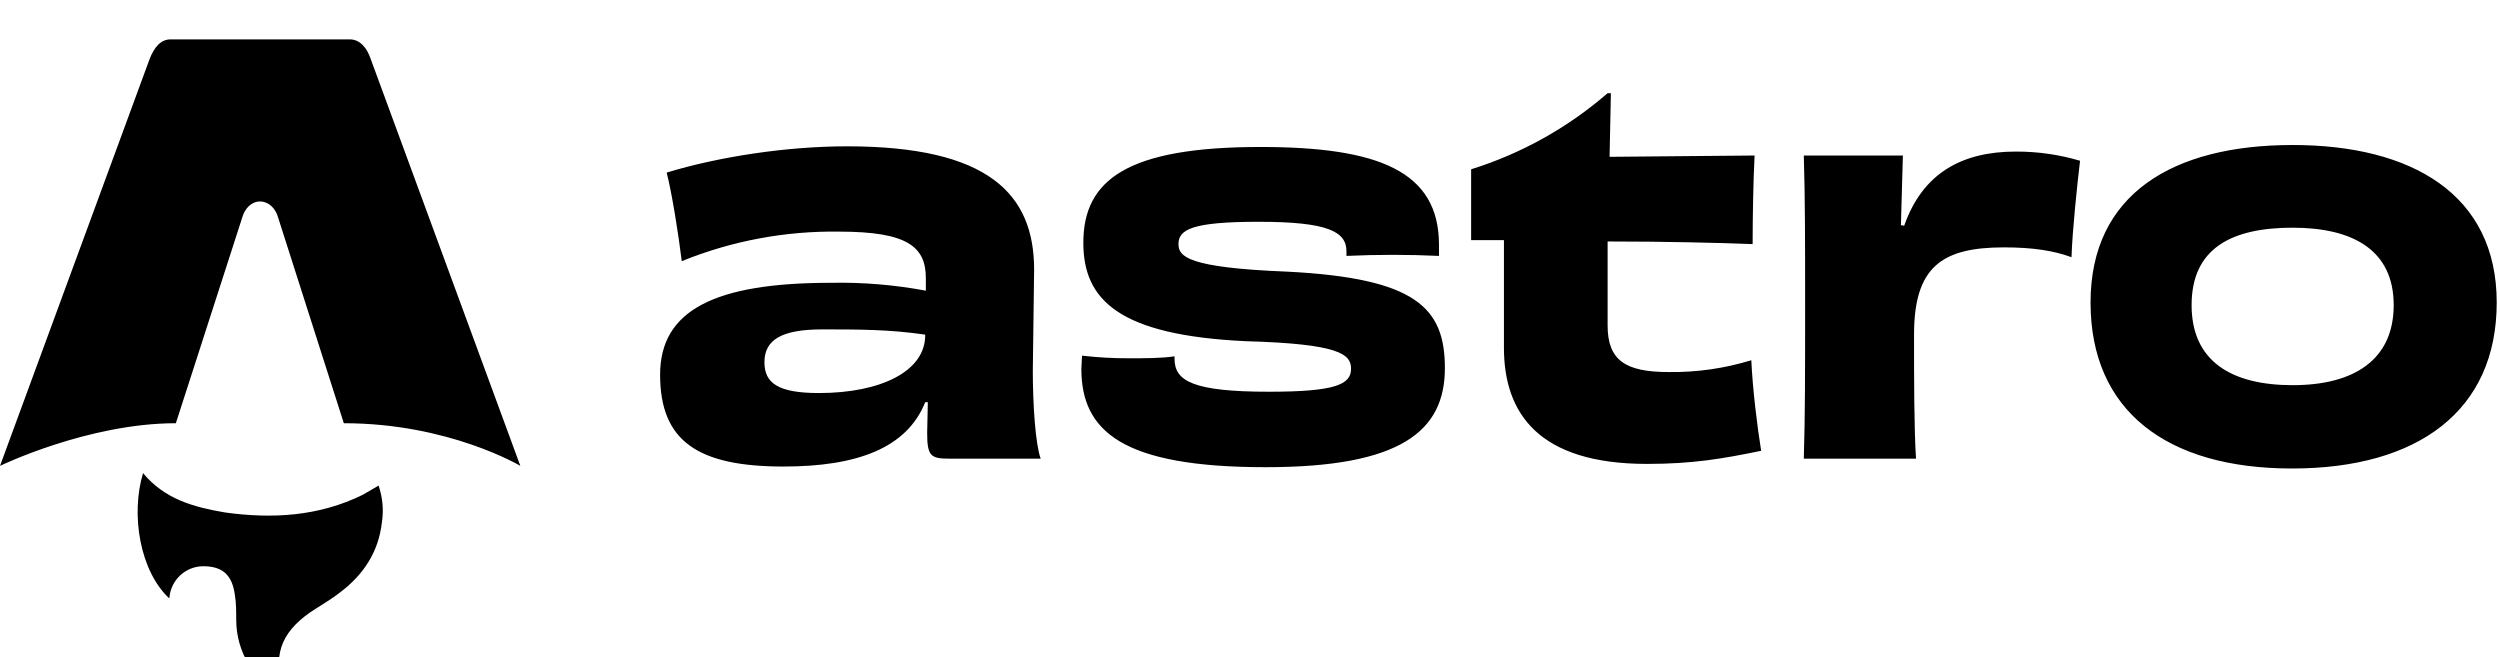
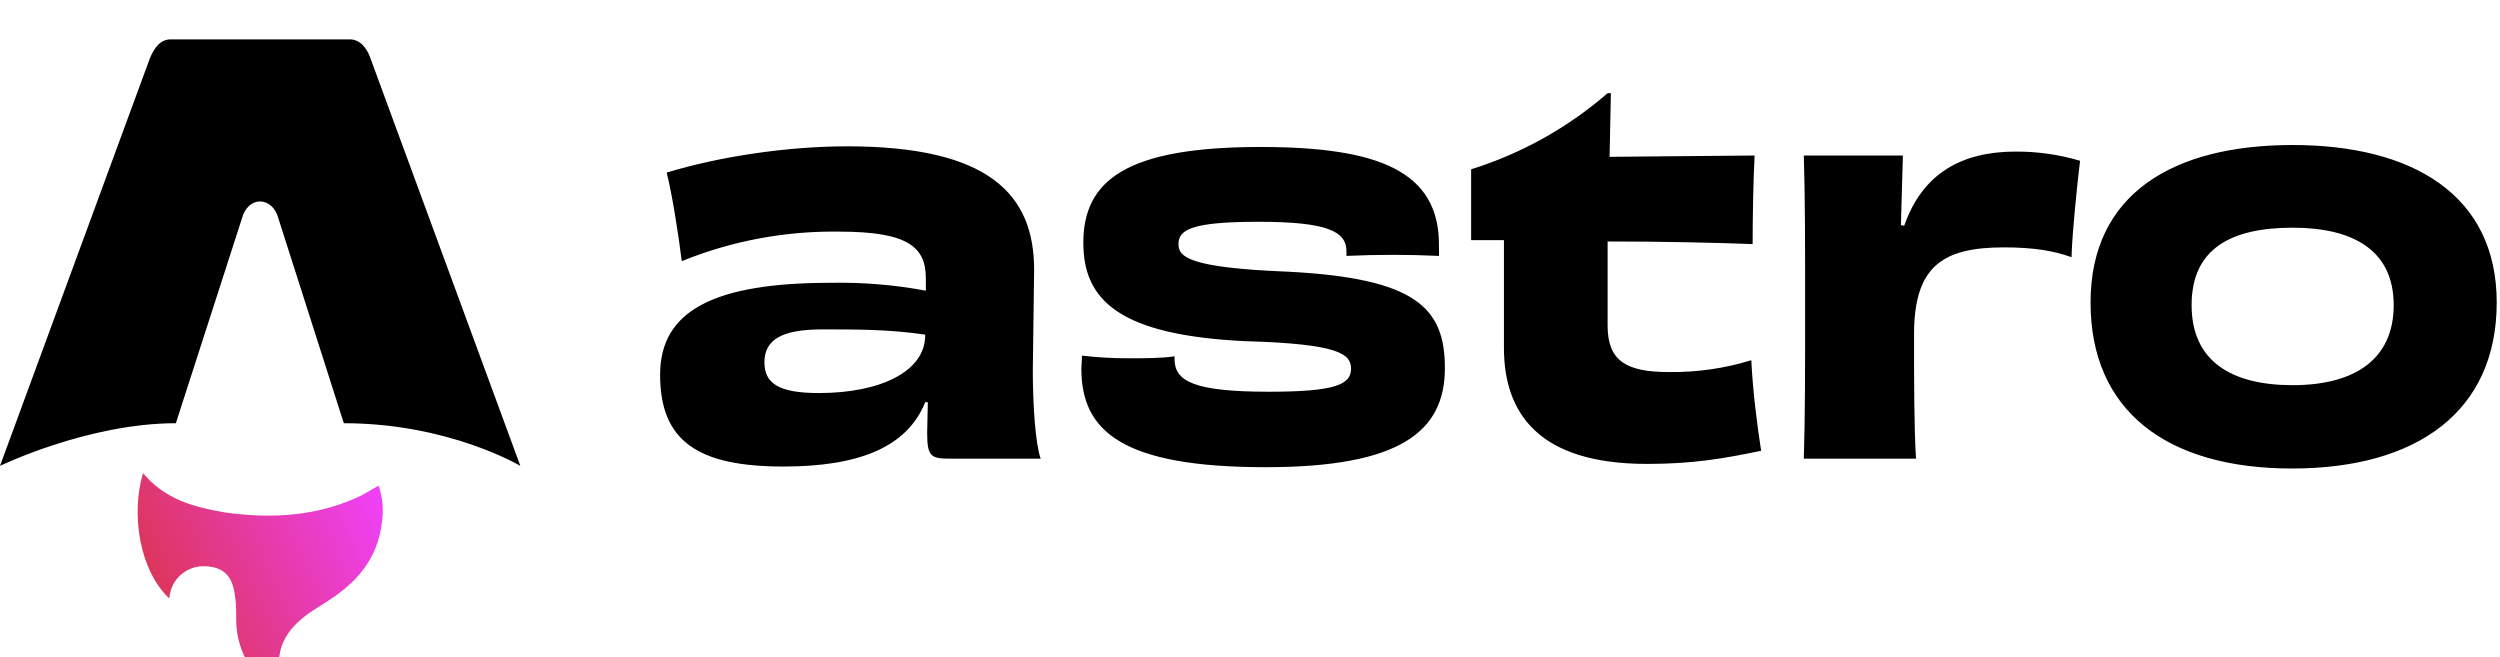
<svg xmlns="http://www.w3.org/2000/svg" viewBox="0 -6 381 100">
  <path class="flame" fill="currentColor" d="M25.8 85.2c-4.5-4.2-5.9-12.8-4-19.1 3.3 4 7.8 5.2 12.5 6 7.2 1 14.3.6 21-2.7l2.4-1.4c.6 1.8.8 3.7.5 5.6-.5 4.5-2.8 8-6.4 10.7-1.4 1.1-3 2-4.5 3-4.6 3.2-5.8 6.8-4 12.1v.6a12 12 0 0 1-5.3-4.6 13 13 0 0 1-2-7c0-1.2 0-2.5-.2-3.7-.4-3-1.8-4.3-4.5-4.4a5.2 5.2 0 0 0-5.4 4.2l-.1.7Z" />
  <path fill="currentColor" d="M0 65s13.4-6.5 26.8-6.5l10.1-31.3c.4-1.5 1.5-2.5 2.7-2.5 1.3 0 2.4 1 2.8 2.5l10 31.3c16 0 26.9 6.5 26.9 6.5L56.5 3c-.6-1.8-1.7-3-3.2-3H26c-1.5 0-2.5 1.2-3.2 3L0 65Zm141-19.9c0 5.5-6.8 8.8-16.2 8.8-6.2 0-8.3-1.5-8.3-4.7 0-3.4 2.6-5 8.8-5 5.5 0 10.3 0 15.7.8v.1Zm.1-6.8a71 71 0 0 0-14.5-1.2c-17.7 0-26 4.2-26 14 0 10.1 5.7 14 18.8 14 11.2 0 18.8-2.8 21.6-9.8h.4l-.1 4.7c0 3.6.6 3.9 3.5 3.9h13.8c-.8-2.2-1.2-8.2-1.2-13.4l.2-15.4c0-11.5-6.9-18.8-28.5-18.8-9.3 0-19.6 1.6-27.5 4 .8 3.1 1.8 9.4 2.3 13.5a61.4 61.4 0 0 1 24-4.5c10.4 0 13.2 2.3 13.2 7.1v2Zm37.9 10c-1.9.3-4.5.3-7 .3a60 60 0 0 1-7.1-.4l-.1 2c0 9.5 6.2 15 28.1 15 20.6 0 27.3-5.5 27.3-15.1 0-9.2-4.4-13.7-24-14.7-15.2-.6-16.6-2.3-16.6-4.2 0-2.2 2-3.4 12.2-3.4 10.6 0 13.4 1.5 13.4 4.5v.7a153 153 0 0 1 14.1 0v-1.7c0-11.2-9.2-14.9-27.2-14.9-20.3 0-27 5-27 14.6 0 8.7 5.4 14.1 24.8 15 14.3.4 16 2 16 4.2 0 2.4-2.4 3.5-12.5 3.5-11.5 0-14.4-1.6-14.4-5v-.4Zm66-40.1a58.2 58.2 0 0 1-20.8 11.6v10.8h5V47c0 10 5.3 17.7 21.8 17.7 7 0 11.6-.8 17.4-2-.6-3.7-1.3-9.4-1.5-13.8a41 41 0 0 1-12.6 1.8c-6.6 0-9.3-1.8-9.3-7.1V30.8c8.6 0 17.1.2 22.1.4 0-4 .1-9.7.3-13.5l-22.1.2.2-9.7h-.5Zm44.7 20.1.3-10.6h-15.1c.2 6.5.2 13.3.2 23 0 10 0 16.7-.2 23.2H292c-.3-4.6-.3-12.3-.3-18.9 0-10.3 4.2-13.3 13.7-13.3 4.4 0 7.6.5 10.3 1.5.1-3.8.9-11.4 1.3-14.7a34 34 0 0 0-9.8-1.4c-8.2 0-14.2 3.3-17 11.3l-.6-.1Zm75.1 12.2c0 8.3-6 12.2-15.4 12.2S334 49 334 40.5c0-8.6 6-11.8 15.4-11.8 9.3 0 15.4 3.5 15.4 11.8Zm15.7-.4c0-16.5-13-24-31.1-24-18.3 0-30.8 7.5-30.8 24s11.6 25.3 30.7 25.3c19.2 0 31.2-8.8 31.2-25.3Z" />
  <defs>
    <linearGradient id="gradient" x1="21" x2="64.6" y1="100" y2="79.4" gradientUnits="userSpaceOnUse">
      <stop stop-color="#D83333" />
      <stop offset="1" stop-color="#F041FF" />
    </linearGradient>
  </defs>
-   <style> [data-theme="dark"] .flame {
+   <style>
+     .flame {
      fill: url(#gradient);
    }
  </style>
</svg>
